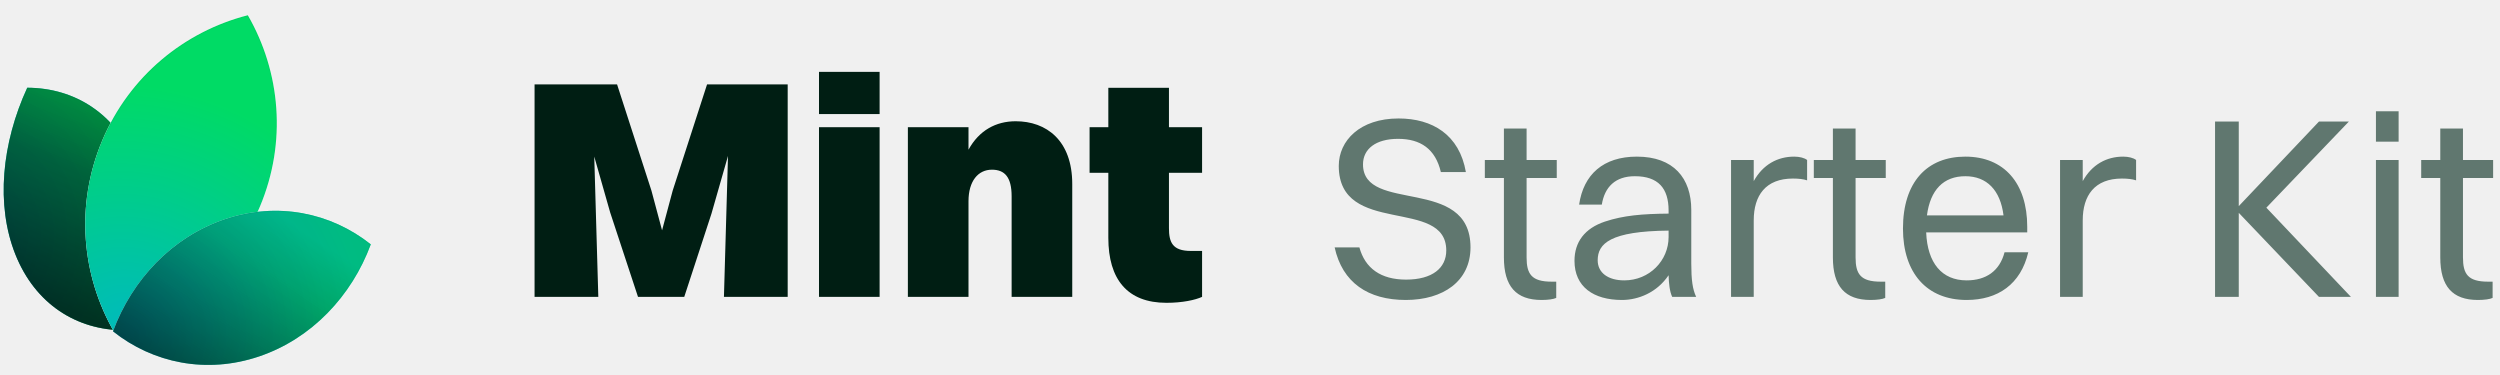
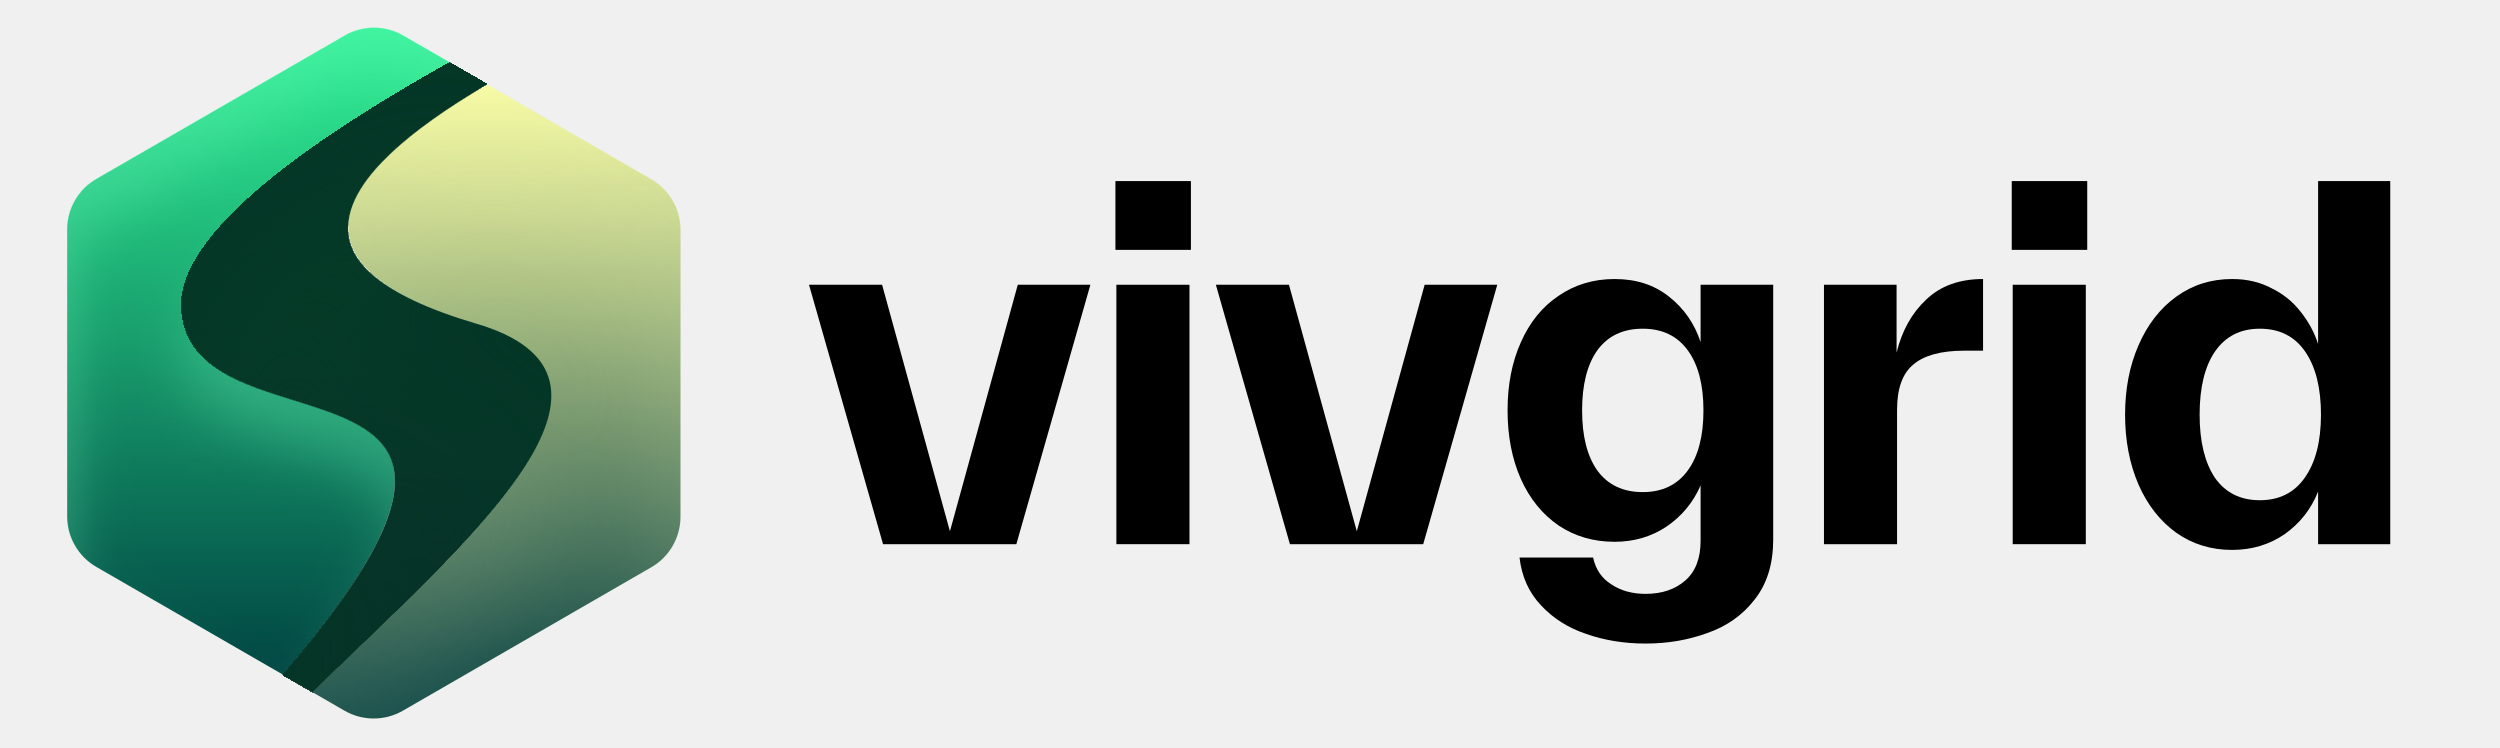
- <svg xmlns="http://www.w3.org/2000/svg" width="160" height="24" viewBox="0 0 160 24" fill="none">
-   <path d="M7.953 21.139C4.896 21.13 2.255 19.458 0.987 16.29C-0.28 13.121 0.109 9.163 1.744 5.615C4.801 5.624 7.442 7.296 8.71 10.465C9.977 13.633 9.588 17.591 7.953 21.139Z" fill="white" />
-   <path d="M7.953 21.139C4.896 21.13 2.255 19.458 0.987 16.29C-0.28 13.121 0.109 9.163 1.744 5.615C4.801 5.624 7.442 7.296 8.71 10.465C9.977 13.633 9.588 17.591 7.953 21.139Z" fill="url(#paint0_radial_115_86)" />
-   <path d="M7.953 21.139C4.896 21.13 2.255 19.458 0.987 16.29C-0.28 13.121 0.109 9.163 1.744 5.615C4.801 5.624 7.442 7.296 8.71 10.465C9.977 13.633 9.588 17.591 7.953 21.139Z" fill="black" fill-opacity="0.5" style="mix-blend-mode:hard-light" />
-   <path d="M7.953 21.139C4.896 21.13 2.255 19.458 0.987 16.29C-0.28 13.121 0.109 9.163 1.744 5.615C4.801 5.624 7.442 7.296 8.71 10.465C9.977 13.633 9.588 17.591 7.953 21.139Z" fill="url(#paint1_linear_115_86)" fill-opacity="0.5" style="mix-blend-mode:hard-light" />
-   <path d="M7.935 21.111C4.897 21.096 2.274 19.431 1.013 16.279C-0.248 13.124 0.136 9.182 1.762 5.643C4.8 5.659 7.423 7.324 8.684 10.476C9.945 13.63 9.561 17.572 7.935 21.111Z" stroke="url(#paint2_linear_115_86)" stroke-opacity="0.05" stroke-width="0.056" />
-   <path d="M7.31 21.257C11.354 20.221 14.884 17.375 16.628 13.236C18.373 9.097 17.945 4.587 15.86 0.976C11.816 2.012 8.287 4.858 6.542 8.998C4.797 13.137 5.225 17.646 7.31 21.257Z" fill="white" />
-   <path d="M7.31 21.257C11.354 20.221 14.884 17.375 16.628 13.236C18.373 9.097 17.945 4.587 15.86 0.976C11.816 2.012 8.287 4.858 6.542 8.998C4.797 13.137 5.225 17.646 7.31 21.257Z" fill="url(#paint3_radial_115_86)" />
-   <path d="M16.602 13.225C14.864 17.349 11.351 20.187 7.324 21.225C5.253 17.624 4.829 13.132 6.568 9.009C8.306 4.885 11.819 2.047 15.846 1.009C17.918 4.61 18.341 9.101 16.602 13.225Z" stroke="url(#paint4_linear_115_86)" stroke-opacity="0.05" stroke-width="0.056" />
-   <path d="M7.234 21.207C9.789 23.237 13.21 23.951 16.577 22.814C19.944 21.677 22.506 18.945 23.73 15.638C21.175 13.608 17.754 12.894 14.387 14.031C11.02 15.168 8.458 17.901 7.234 21.207Z" fill="white" />
-   <path d="M7.234 21.207C9.789 23.237 13.21 23.951 16.577 22.814C19.944 21.677 22.506 18.945 23.73 15.638C21.175 13.608 17.754 12.894 14.387 14.031C11.02 15.168 8.458 17.901 7.234 21.207Z" fill="url(#paint5_radial_115_86)" />
-   <path d="M7.234 21.207C9.789 23.237 13.21 23.951 16.577 22.814C19.944 21.677 22.506 18.945 23.73 15.638C21.175 13.608 17.754 12.894 14.387 14.031C11.02 15.168 8.458 17.901 7.234 21.207Z" fill="black" fill-opacity="0.2" style="mix-blend-mode:hard-light" />
-   <path d="M7.234 21.207C9.789 23.237 13.21 23.951 16.577 22.814C19.944 21.677 22.506 18.945 23.73 15.638C21.175 13.608 17.754 12.894 14.387 14.031C11.02 15.168 8.458 17.901 7.234 21.207Z" fill="url(#paint6_linear_115_86)" fill-opacity="0.5" style="mix-blend-mode:hard-light" />
-   <path d="M16.568 22.787C13.218 23.918 9.814 23.212 7.267 21.198C8.492 17.907 11.044 15.189 14.396 14.058C17.747 12.927 21.15 13.633 23.697 15.648C22.472 18.938 19.92 21.656 16.568 22.787Z" stroke="url(#paint7_linear_115_86)" stroke-opacity="0.05" stroke-width="0.056" />
-   <path d="M34.212 19V5.4H39.492L41.692 12.2L42.372 14.74L43.052 12.2L45.252 5.4H50.412V19H46.332L46.592 9.98L45.532 13.68L43.792 19H40.832L39.052 13.6L38.032 10.02L38.292 19H34.212ZM52.416 7.3V4.6H56.295V7.3H52.416ZM52.416 19V8.14H56.295V19H52.416ZM58.104 19V8.14H61.984V9.58C62.664 8.34 63.744 7.76 65.004 7.76C66.964 7.76 68.624 8.98 68.624 11.78V19H64.744V12.56C64.744 11.34 64.304 10.86 63.484 10.86C62.604 10.86 61.984 11.58 61.984 12.88V19H58.104ZM70.933 15.22V11.06H69.733V8.14H70.933V5.62H74.813V8.14H76.933V11.06H74.813V14.6C74.813 15.5 75.033 16.06 76.213 16.06H76.933V19C76.493 19.2 75.673 19.38 74.653 19.38C72.153 19.38 70.933 17.88 70.933 15.22Z" fill="#001E13" />
-   <path d="M87.232 10.519C87.232 13.687 94.112 11.229 94.112 15.832C94.112 17.994 92.364 19.198 89.971 19.198C87.562 19.198 85.912 18.093 85.417 15.832H87.001C87.364 17.169 88.371 17.895 89.987 17.895C91.671 17.895 92.561 17.152 92.561 16.03C92.561 12.598 85.681 15.155 85.681 10.618C85.681 9.001 87.034 7.582 89.509 7.582C91.671 7.582 93.403 8.621 93.816 11.014H92.215C91.868 9.529 90.912 8.886 89.476 8.886C88.057 8.886 87.232 9.529 87.232 10.519ZM96.25 16.476V11.393H95.029V10.239H96.25V8.226H97.702V10.239H99.632V11.393H97.702V16.476C97.702 17.532 98.015 18.026 99.302 18.026H99.599V19.066C99.434 19.148 99.071 19.198 98.659 19.198C97.025 19.198 96.25 18.323 96.25 16.476ZM102.516 13.093H101.064C101.345 11.162 102.615 10.024 104.76 10.024C107.103 10.024 108.242 11.393 108.242 13.44V16.888C108.242 17.895 108.324 18.521 108.555 19H107.021C106.856 18.654 106.806 18.142 106.79 17.614C106.047 18.72 104.859 19.198 103.803 19.198C101.988 19.198 100.767 18.357 100.767 16.69C100.767 15.486 101.427 14.611 102.714 14.182C103.902 13.786 105.107 13.687 106.79 13.671V13.473C106.79 12.053 106.13 11.278 104.628 11.278C103.374 11.278 102.698 11.971 102.516 13.093ZM102.252 16.657C102.252 17.465 102.929 17.944 103.952 17.944C105.569 17.944 106.79 16.674 106.79 15.172V14.759C103.061 14.793 102.252 15.585 102.252 16.657ZM110.787 19V10.239H112.239V11.591C112.833 10.519 113.774 10.024 114.83 10.024C115.176 10.024 115.49 10.107 115.655 10.239V11.542C115.407 11.46 115.094 11.427 114.747 11.427C112.998 11.427 112.239 12.515 112.239 14.1V19H110.787ZM117.305 16.476V11.393H116.084V10.239H117.305V8.226H118.757V10.239H120.688V11.393H118.757V16.476C118.757 17.532 119.071 18.026 120.358 18.026H120.655V19.066C120.49 19.148 120.127 19.198 119.714 19.198C118.081 19.198 117.305 18.323 117.305 16.476ZM129.809 16.145C129.33 18.192 127.862 19.198 125.865 19.198C123.324 19.198 121.79 17.482 121.79 14.627C121.79 11.658 123.324 10.024 125.783 10.024C128.258 10.024 129.743 11.723 129.743 14.512V14.875H123.275C123.357 16.838 124.281 17.944 125.865 17.944C127.103 17.944 127.977 17.35 128.291 16.145H129.809ZM125.783 11.278C124.38 11.278 123.539 12.152 123.324 13.786H128.225C128.027 12.169 127.152 11.278 125.783 11.278ZM131.843 19V10.239H133.295V11.591C133.889 10.519 134.829 10.024 135.885 10.024C136.232 10.024 136.545 10.107 136.71 10.239V11.542C136.463 11.46 136.149 11.427 135.803 11.427C134.054 11.427 133.295 12.515 133.295 14.1V19H131.843ZM141.763 19V7.78H143.281V13.192L148.413 7.78H150.327L145.047 13.291L150.459 19H148.413L143.281 13.621V19H141.763ZM152.06 9.067V7.12H153.512V9.067H152.06ZM152.06 19V10.239H153.512V19H152.06ZM156.178 16.476V11.393H154.957V10.239H156.178V8.226H157.63V10.239H159.56V11.393H157.63V16.476C157.63 17.532 157.943 18.026 159.23 18.026H159.527V19.066C159.362 19.148 158.999 19.198 158.587 19.198C156.953 19.198 156.178 18.323 156.178 16.476Z" fill="#002719" fill-opacity="0.6" />
+ <svg xmlns="http://www.w3.org/2000/svg" width="428" height="128" viewBox="0 0 428 128" fill="none">
+   <g filter="url(#filter0_i_29_3)">
+     <path fill-rule="evenodd" clip-rule="evenodd" d="M76.961 10.673C55.669 22.628 29.66 39.578 31.103 53.365C32.09 62.798 41.441 65.717 50.43 68.523C66.019 73.39 80.52 77.917 48.425 115.492L16.5 97.06C13.406 95.274 11.5 91.973 11.5 88.4V39.3C11.5 35.727 13.406 32.426 16.5 30.64L59.022 6.09C62.116 4.303 65.928 4.303 69.022 6.09L76.961 10.673Z" fill="url(#paint0_linear_29_3)" />
+   </g>
+   <g filter="url(#filter1_i_29_3)">
+     <path fill-rule="evenodd" clip-rule="evenodd" d="M76.972 10.732C55.681 22.687 29.672 39.636 31.114 53.423C32.102 62.856 41.452 65.776 50.441 68.582C66.03 73.448 80.532 77.975 48.437 115.551L53.582 118.521C55.755 116.411 57.972 114.286 60.193 112.157C85.092 88.285 110.495 63.928 81.567 55.4C46.5 45.062 58.092 30.298 83.306 14.389L76.972 10.732Z" fill="url(#paint1_linear_29_3)" />
+   </g>
+   <g filter="url(#filter2_i_29_3)">
+     <path fill-rule="evenodd" clip-rule="evenodd" d="M53.527 118.518L58.978 121.666C62.072 123.452 65.884 123.452 68.978 121.666L111.5 97.116C114.594 95.33 116.5 92.028 116.5 88.456V39.356C116.5 35.783 114.594 32.482 111.5 30.695L83.409 14.477C56.026 30.549 48.407 45.638 81.512 55.397C110.44 63.926 85.037 88.282 60.138 112.154C57.917 114.283 55.7 116.409 53.527 118.518Z" fill="url(#paint2_linear_29_3)" />
+   </g>
+   <path d="M138.5 48.749H151.014L162.629 90.955L174.244 48.749H186.677L173.999 93.163H151.178L138.5 48.749Z" fill="black" />
+   <path d="M191.124 48.749H203.639V93.163H191.124V48.749ZM190.961 31H203.884V42.778H190.961V31Z" fill="black" />
+   <path d="M208.156 48.749H220.67L232.285 90.955L243.9 48.749H256.333L243.655 93.163H220.834L208.156 48.749Z" fill="black" />
+   <path d="M281.735 110.177C278.081 110.177 274.701 109.631 271.592 108.541C268.484 107.505 265.894 105.869 263.822 103.633C261.75 101.452 260.523 98.725 260.141 95.454H272.738C273.174 97.471 274.21 98.998 275.846 100.034C277.482 101.125 279.445 101.67 281.735 101.67C284.516 101.67 286.779 100.907 288.524 99.38C290.269 97.853 291.141 95.59 291.141 92.591V83.103C289.887 85.993 287.951 88.338 285.334 90.137C282.716 91.882 279.745 92.755 276.418 92.755C272.819 92.755 269.629 91.828 266.848 89.974C264.067 88.065 261.913 85.42 260.387 82.04C258.86 78.604 258.096 74.678 258.096 70.261C258.096 65.844 258.86 61.945 260.387 58.565C261.913 55.129 264.067 52.485 266.848 50.631C269.629 48.722 272.819 47.768 276.418 47.768C280.126 47.768 283.234 48.777 285.743 50.794C288.306 52.812 290.105 55.402 291.141 58.565V48.749H303.574V92.346C303.574 96.544 302.511 99.98 300.384 102.652C298.312 105.324 295.613 107.232 292.286 108.377C289.015 109.577 285.497 110.177 281.735 110.177ZM270.856 70.261C270.856 74.678 271.729 78.113 273.474 80.567C275.273 83.021 277.863 84.248 281.244 84.248C284.57 84.248 287.133 83.021 288.933 80.567C290.732 78.113 291.632 74.678 291.632 70.261C291.632 65.844 290.732 62.409 288.933 59.955C287.133 57.501 284.57 56.274 281.244 56.274C277.863 56.274 275.273 57.501 273.474 59.955C271.729 62.409 270.856 65.844 270.856 70.261Z" fill="black" />
+   <path d="M312.263 48.749H324.695V60.364C325.622 56.602 327.313 53.575 329.767 51.285C332.22 48.94 335.465 47.768 339.5 47.768V60.037H336.31C332.329 60.037 329.412 60.828 327.558 62.409C325.704 63.936 324.777 66.526 324.777 70.179V93.163H312.263V48.749Z" fill="black" />
+   <path d="M344.575 48.749H357.089V93.163H344.575V48.749ZM344.411 31H357.334V42.778H344.411V31Z" fill="black" />
+   <path d="M382.137 94.145C378.538 94.145 375.348 93.163 372.567 91.201C369.786 89.183 367.632 86.429 366.105 82.939C364.578 79.395 363.815 75.414 363.815 70.997C363.815 66.58 364.578 62.627 366.105 59.137C367.632 55.593 369.786 52.812 372.567 50.794C375.348 48.777 378.538 47.768 382.137 47.768C384.645 47.768 386.881 48.286 388.844 49.322C390.861 50.303 392.524 51.639 393.833 53.33C395.196 55.02 396.205 56.874 396.859 58.892V31H409.21V93.163H396.859V84.166C395.66 87.165 393.751 89.592 391.134 91.446C388.516 93.245 385.517 94.145 382.137 94.145ZM376.575 70.997C376.575 75.578 377.447 79.177 379.192 81.794C380.991 84.357 383.554 85.638 386.881 85.638C390.207 85.638 392.77 84.357 394.569 81.794C396.423 79.177 397.35 75.578 397.35 70.997C397.35 66.417 396.451 62.818 394.651 60.2C392.852 57.583 390.261 56.274 386.881 56.274C383.554 56.274 380.991 57.583 379.192 60.2C377.447 62.763 376.575 66.362 376.575 70.997Z" fill="black" />
  <defs>
-     <radialGradient id="paint0_radial_115_86" cx="0" cy="0" r="1" gradientUnits="userSpaceOnUse" gradientTransform="translate(-3.00503 15.023) rotate(-10.029) scale(17.9572 17.784)">
-       <stop stop-color="#00B0BB" />
-       <stop offset="1" stop-color="#00DB65" />
-     </radialGradient>
-     <linearGradient id="paint1_linear_115_86" x1="7.39" y1="4.813" x2="1.63" y2="18.689" gradientUnits="userSpaceOnUse">
-       <stop stop-color="#18E299" />
-       <stop offset="1" />
+     <filter id="filter0_i_29_3" x="11.5" y="4.75" width="65.461" height="118.742" filterUnits="userSpaceOnUse" color-interpolation-filters="sRGB">
+       <feFlood flood-opacity="0" result="BackgroundImageFix" />
+       <feBlend mode="normal" in="SourceGraphic" in2="BackgroundImageFix" result="shape" />
+       <feColorMatrix in="SourceAlpha" type="matrix" values="0 0 0 0 0 0 0 0 0 0 0 0 0 0 0 0 0 0 127 0" result="hardAlpha" />
+       <feOffset dy="8" />
+       <feGaussianBlur stdDeviation="5" />
+       <feComposite in2="hardAlpha" operator="arithmetic" k2="-1" k3="1" />
+       <feColorMatrix type="matrix" values="0 0 0 0 0.474 0 0 0 0 1 0 0 0 0 0.77 0 0 0 0.27 0" />
+       <feBlend mode="normal" in2="shape" result="effect1_innerShadow_29_3" />
+     </filter>
+     <filter id="filter1_i_29_3" x="31.057" y="10.732" width="63.388" height="127.789" filterUnits="userSpaceOnUse" color-interpolation-filters="sRGB">
+       <feFlood flood-opacity="0" result="BackgroundImageFix" />
+       <feBlend mode="normal" in="SourceGraphic" in2="BackgroundImageFix" result="shape" />
+       <feColorMatrix in="SourceAlpha" type="matrix" values="0 0 0 0 0 0 0 0 0 0 0 0 0 0 0 0 0 0 127 0" result="hardAlpha" />
+       <feOffset dy="20" />
+       <feGaussianBlur stdDeviation="10" />
+       <feComposite in2="hardAlpha" operator="arithmetic" k2="-1" k3="1" />
+       <feColorMatrix type="matrix" values="0 0 0 0 0.017 0 0 0 0 0.212 0 0 0 0 0.15 0 0 0 1 0" />
+       <feBlend mode="normal" in2="shape" result="effect1_innerShadow_29_3" />
+     </filter>
+     <filter id="filter2_i_29_3" x="53.527" y="14.477" width="62.974" height="128.529" filterUnits="userSpaceOnUse" color-interpolation-filters="sRGB">
+       <feFlood flood-opacity="0" result="BackgroundImageFix" />
+       <feBlend mode="normal" in="SourceGraphic" in2="BackgroundImageFix" result="shape" />
+       <feColorMatrix in="SourceAlpha" type="matrix" values="0 0 0 0 0 0 0 0 0 0 0 0 0 0 0 0 0 0 127 0" result="hardAlpha" />
+       <feOffset dy="20" />
+       <feGaussianBlur stdDeviation="10" />
+       <feComposite in2="hardAlpha" operator="arithmetic" k2="-1" k3="1" />
+       <feColorMatrix type="matrix" values="0 0 0 0 0.858 0 0 0 0 0.909 0 0 0 0 0.686 0 0 0 0.15 0" />
+       <feBlend mode="normal" in2="shape" result="effect1_innerShadow_29_3" />
+     </filter>
+     <linearGradient id="paint0_linear_29_3" x1="44.23" y1="4.75" x2="44.23" y2="115.492" gradientUnits="userSpaceOnUse">
+       <stop stop-color="#2DF093" />
+       <stop offset="1" stop-color="#004442" />
    </linearGradient>
-     <linearGradient id="paint2_linear_115_86" x1="7.948" y1="8.016" x2="1.761" y2="18.746" gradientUnits="userSpaceOnUse">
-       <stop />
-       <stop offset="1" stop-opacity="0" />
+     <linearGradient id="paint1_linear_29_3" x1="62.751" y1="10.732" x2="62.751" y2="118.521" gradientUnits="userSpaceOnUse">
+       <stop stop-color="#054628" />
+       <stop offset="1" stop-color="#072D28" />
+       <stop offset="1" stop-color="#B1B1B1" />
    </linearGradient>
-     <radialGradient id="paint3_radial_115_86" cx="0" cy="0" r="1" gradientUnits="userSpaceOnUse" gradientTransform="translate(8.11404 20.8822) rotate(-75.7542) scale(21.6246 23.7772)">
-       <stop stop-color="#00BBBB" />
-       <stop offset="0.713" stop-color="#00DB65" />
-     </radialGradient>
-     <linearGradient id="paint4_linear_115_86" x1="7.602" y1="5.871" x2="15.556" y2="16.372" gradientUnits="userSpaceOnUse">
-       <stop />
-       <stop offset="1" stop-opacity="0" />
-     </linearGradient>
-     <radialGradient id="paint5_radial_115_86" cx="0" cy="0" r="1" gradientUnits="userSpaceOnUse" gradientTransform="translate(7.84537 21.5181) rotate(-20.3525) scale(18.5603 17.32)">
-       <stop stop-color="#00B0BB" />
-       <stop offset="1" stop-color="#00DB65" />
-     </radialGradient>
-     <linearGradient id="paint6_linear_115_86" x1="16.808" y1="13.007" x2="10.041" y2="22.994" gradientUnits="userSpaceOnUse">
-       <stop stop-color="#00B1BC" />
-       <stop offset="1" />
-     </linearGradient>
-     <linearGradient id="paint7_linear_115_86" x1="16.808" y1="13.007" x2="14.169" y2="23.841" gradientUnits="userSpaceOnUse">
-       <stop />
-       <stop offset="1" stop-opacity="0" />
+     <linearGradient id="paint2_linear_29_3" x1="85.013" y1="14.477" x2="85.013" y2="123.006" gradientUnits="userSpaceOnUse">
+       <stop stop-color="#FDFFA3" />
+       <stop offset="1" stop-color="#003C40" />
    </linearGradient>
  </defs>
</svg>
